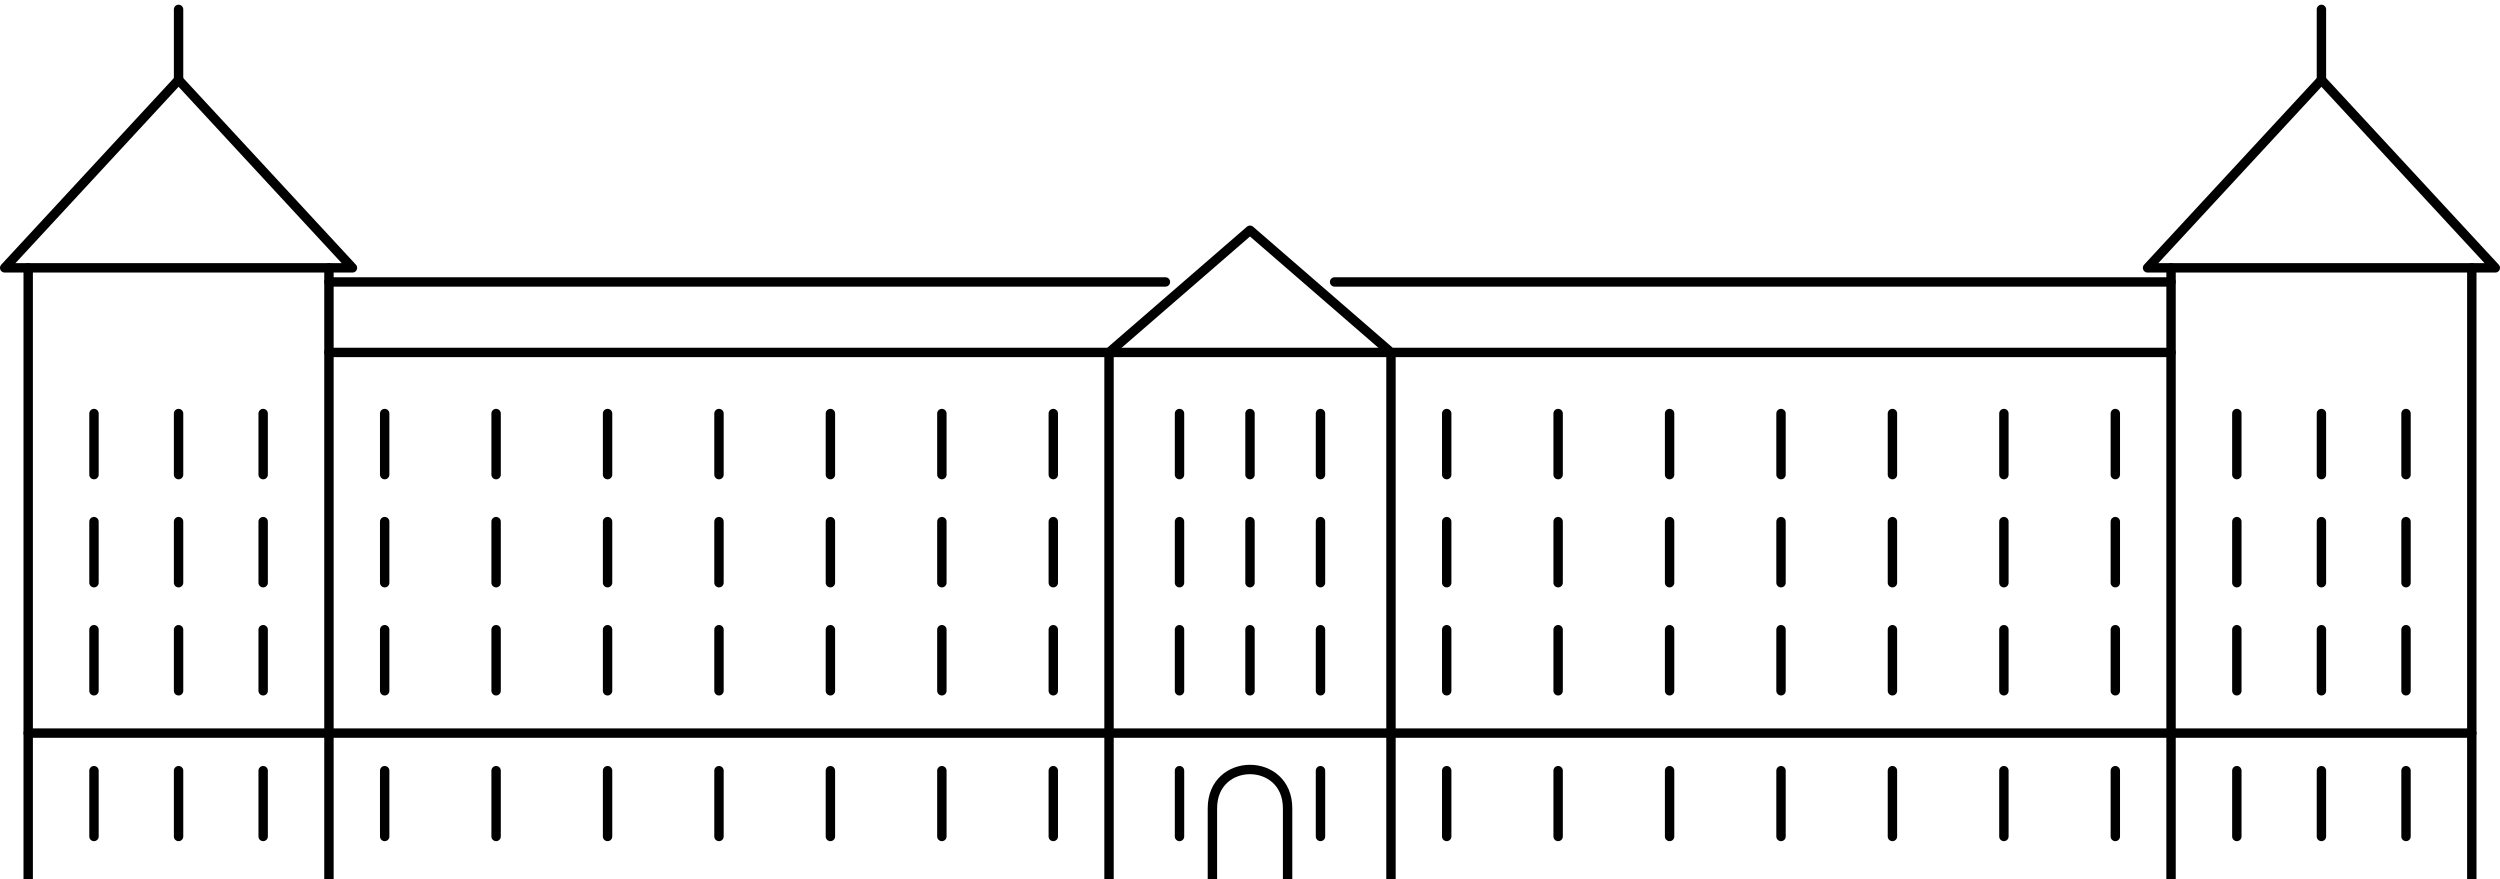
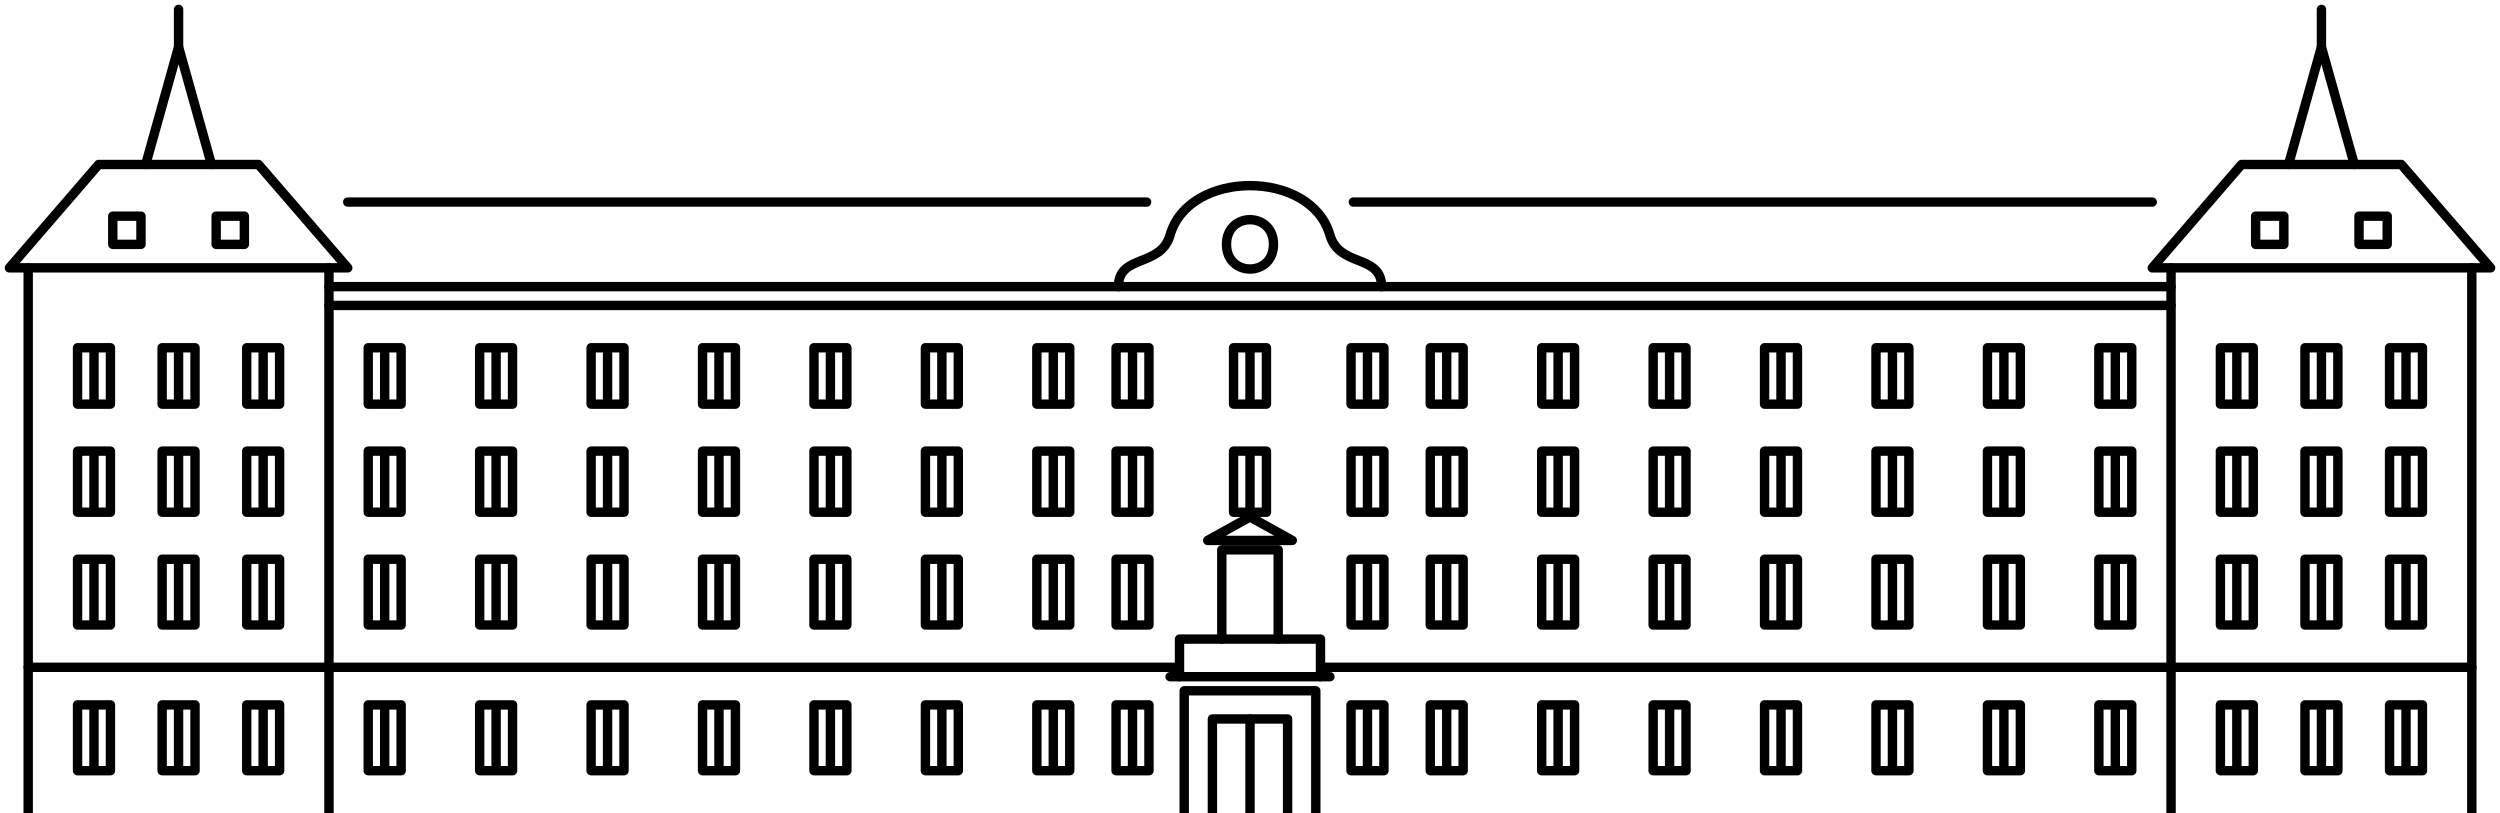
- <svg xmlns="http://www.w3.org/2000/svg" fill="none" stroke="currentColor" stroke-linecap="round" stroke-linejoin="round" stroke-width="2" viewBox="-1 -1 532 187">
-   <path d="M5 186V56H0l37-40 37 40h-5v130" />
-   <path d="M37 16V1" />
+ <svg xmlns="http://www.w3.org/2000/svg" fill="none" stroke="currentColor" stroke-linecap="round" stroke-linejoin="round" stroke-width="2" viewBox="-1 -1 532 173">
+   <path d="M5 172V56H1l19-22h34l19 22h-4v116" />
  <path d="M5 56h64" />
-   <path d="M461 186V56h-5l37-40 37 40h-5v130" />
-   <path d="M493 16V1" />
+   <path d="m30 34 7-25 7 25" />
+   <path d="M37 9V1" />
+   <path d="M23 51h6v-6h-6Zm22 0h6v-6h-6Z" />
+   <path d="M461 172V56h-4l19-22h34l19 22h-4v116" />
  <path d="M461 56h64" />
-   <path d="M69 74h166l30-26 30 26h166" />
-   <path d="M69 59h178" />
-   <path d="M283 59h178" />
-   <path d="M235 74v112" />
-   <path d="M295 74v112" />
-   <path d="M235 74h60" />
-   <path d="M5 155h520" />
-   <path d="M19 177v-14m18 14v-14m18 14v-14m25.86 14v-14m23.71 14v-14m23.72 14v-14M152 177v-14m23.71 14v-14m23.72 14v-14m23.71 14v-14M250 177v-14m30 14v-14m26.86 14v-14m23.71 14v-14m23.72 14v-14M378 177v-14m23.71 14v-14m23.72 14v-14m23.71 14v-14M475 177v-14m18 14v-14m18 14v-14" />
-   <path d="M19 146v-13m18 13v-13m18 13v-13m25.86 13v-13m23.71 13v-13m23.72 13v-13M152 146v-13m23.71 13v-13m23.72 13v-13m23.71 13v-13M250 146v-13m15 13v-13m15 13v-13m26.86 13v-13m23.71 13v-13m23.72 13v-13M378 146v-13m23.71 13v-13m23.72 13v-13m23.71 13v-13M475 146v-13m18 13v-13m18 13v-13" />
-   <path d="M19 123v-13m18 13v-13m18 13v-13m25.86 13v-13m23.71 13v-13m23.72 13v-13M152 123v-13m23.71 13v-13m23.72 13v-13m23.71 13v-13M250 123v-13m15 13v-13m15 13v-13m26.86 13v-13m23.71 13v-13m23.72 13v-13M378 123v-13m23.71 13v-13m23.72 13v-13m23.71 13v-13M475 123v-13m18 13v-13m18 13v-13" />
-   <path d="M19 100V87m18 13V87m18 13V87m25.86 13V87m23.71 13V87m23.72 13V87M152 100V87m23.71 13V87m23.72 13V87m23.71 13V87M250 100V87m15 13V87m15 13V87m26.86 13V87m23.71 13V87m23.72 13V87M378 100V87m23.71 13V87m23.72 13V87m23.71 13V87M475 100V87m18 13V87m18 13V87" />
-   <path d="M257 186v-15c0-11 16-11 16 0v15" />
+   <path d="m486 34 7-25 7 25" />
+   <path d="M493 9V1" />
+   <path d="M479 51h6v-6h-6Zm22 0h6v-6h-6Z" />
+   <path d="M69 60h392" />
+   <path d="M69 64h392" />
+   <path d="M73 42h170" />
+   <path d="M287 42h170" />
+   <path d="M237 60c0-7 9-4 11-11 4-14 30-14 34 0 2 7 11 4 11 11" />
+   <path d="M260 51c0 7 10 7 10 0s-10-7-10 0" />
+   <path d="M5 141h244" />
+   <path d="M281 141h244" />
+   <path d="M15.5 163v-14h7v14Zm3.5 0v-14m14.5 14v-14h7v14Zm3.5 0v-14m14.5 14v-14h7v14Zm3.5 0v-14m22.36 14v-14h7v14Zm3.5 0v-14m20.21 14v-14h7v14Zm3.5 0v-14m20.22 14v-14h7v14Zm3.5 0v-14m20.21 14v-14h7v14Zm3.5 0v-14m20.21 14v-14h7v14Zm3.5 0v-14m20.22 14v-14h7v14Zm3.5 0v-14m20.21 14v-14h7v14Zm3.5 0v-14m13.36 14v-14h7v14Zm3.5 0v-14m46.5 14v-14h7v14Zm3.5 0v-14m13.36 14v-14h7v14Zm3.5 0v-14m20.21 14v-14h7v14Zm3.5 0v-14m20.22 14v-14h7v14Zm3.5 0v-14m20.21 14v-14h7v14Zm3.5 0v-14m20.21 14v-14h7v14Zm3.5 0v-14m20.22 14v-14h7v14Zm3.5 0v-14m20.21 14v-14h7v14Zm3.5 0v-14m22.36 14v-14h7v14Zm3.5 0v-14m14.5 14v-14h7v14Zm3.5 0v-14m14.5 14v-14h7v14Zm3.5 0v-14" />
+   <path d="M15.5 132v-14h7v14Zm3.5 0v-14m14.5 14v-14h7v14Zm3.5 0v-14m14.5 14v-14h7v14Zm3.5 0v-14m22.36 14v-14h7v14Zm3.5 0v-14m20.21 14v-14h7v14Zm3.5 0v-14m20.22 14v-14h7v14Zm3.5 0v-14m20.21 14v-14h7v14Zm3.5 0v-14m20.21 14v-14h7v14Zm3.5 0v-14m20.22 14v-14h7v14Zm3.5 0v-14m20.21 14v-14h7v14Zm3.5 0v-14m13.36 14v-14h7v14Zm3.5 0v-14m46.5 14v-14h7v14Zm3.5 0v-14m13.36 14v-14h7v14Zm3.5 0v-14m20.21 14v-14h7v14Zm3.5 0v-14m20.22 14v-14h7v14Zm3.5 0v-14m20.21 14v-14h7v14Zm3.5 0v-14m20.21 14v-14h7v14Zm3.5 0v-14m20.22 14v-14h7v14Zm3.5 0v-14m20.21 14v-14h7v14Zm3.5 0v-14m22.36 14v-14h7v14Zm3.5 0v-14m14.5 14v-14h7v14Zm3.5 0v-14m14.5 14v-14h7v14Zm3.5 0v-14" />
+   <path d="M15.5 108V95h7v13Zm3.5 0V95m14.5 13V95h7v13Zm3.5 0V95m14.5 13V95h7v13Zm3.5 0V95m22.36 13V95h7v13Zm3.5 0V95m20.21 13V95h7v13Zm3.5 0V95m20.22 13V95h7v13Zm3.5 0V95m20.21 13V95h7v13Zm3.5 0V95m20.21 13V95h7v13Zm3.5 0V95m20.22 13V95h7v13Zm3.5 0V95m20.21 13V95h7v13Zm3.5 0V95m13.36 13V95h7v13Zm3.5 0V95m21.5 13V95h7v13Zm3.5 0V95m21.5 13V95h7v13Zm3.5 0V95m13.36 13V95h7v13Zm3.5 0V95m20.21 13V95h7v13Zm3.5 0V95m20.22 13V95h7v13Zm3.5 0V95m20.21 13V95h7v13Zm3.5 0V95m20.21 13V95h7v13Zm3.5 0V95m20.22 13V95h7v13Zm3.5 0V95m20.21 13V95h7v13Zm3.5 0V95m22.36 13V95h7v13Zm3.5 0V95m14.5 13V95h7v13Zm3.5 0V95m14.5 13V95h7v13Zm3.5 0V95" />
+   <path d="M15.5 85V73h7v12Zm3.5 0V73m14.5 12V73h7v12Zm3.5 0V73m14.5 12V73h7v12Zm3.5 0V73m22.36 12V73h7v12Zm3.5 0V73m20.21 12V73h7v12Zm3.5 0V73m20.22 12V73h7v12Zm3.5 0V73m20.21 12V73h7v12Zm3.5 0V73m20.21 12V73h7v12Zm3.5 0V73m20.22 12V73h7v12Zm3.5 0V73m20.21 12V73h7v12Zm3.5 0V73m13.36 12V73h7v12Zm3.5 0V73m21.5 12V73h7v12Zm3.5 0V73m21.5 12V73h7v12Zm3.5 0V73m13.36 12V73h7v12Zm3.5 0V73m20.21 12V73h7v12Zm3.5 0V73m20.22 12V73h7v12Zm3.5 0V73m20.21 12V73h7v12Zm3.5 0V73m20.21 12V73h7v12Zm3.5 0V73m20.22 12V73h7v12Zm3.5 0V73m20.21 12V73h7v12Zm3.5 0V73m22.36 12V73h7v12Zm3.5 0V73m14.5 12V73h7v12Zm3.5 0V73m14.5 12V73h7v12Zm3.5 0V73" />
+   <path d="M251 172v-26h28v26" />
+   <path d="M248 143h34" />
+   <path d="M257 172v-20h16v20" />
+   <path d="M265 172v-20" />
+   <path d="M250 143v-8h30v8" />
+   <path d="M259 135v-19h12v19" />
+   <path d="m256 114 9-5 9 5Z" />
</svg>
